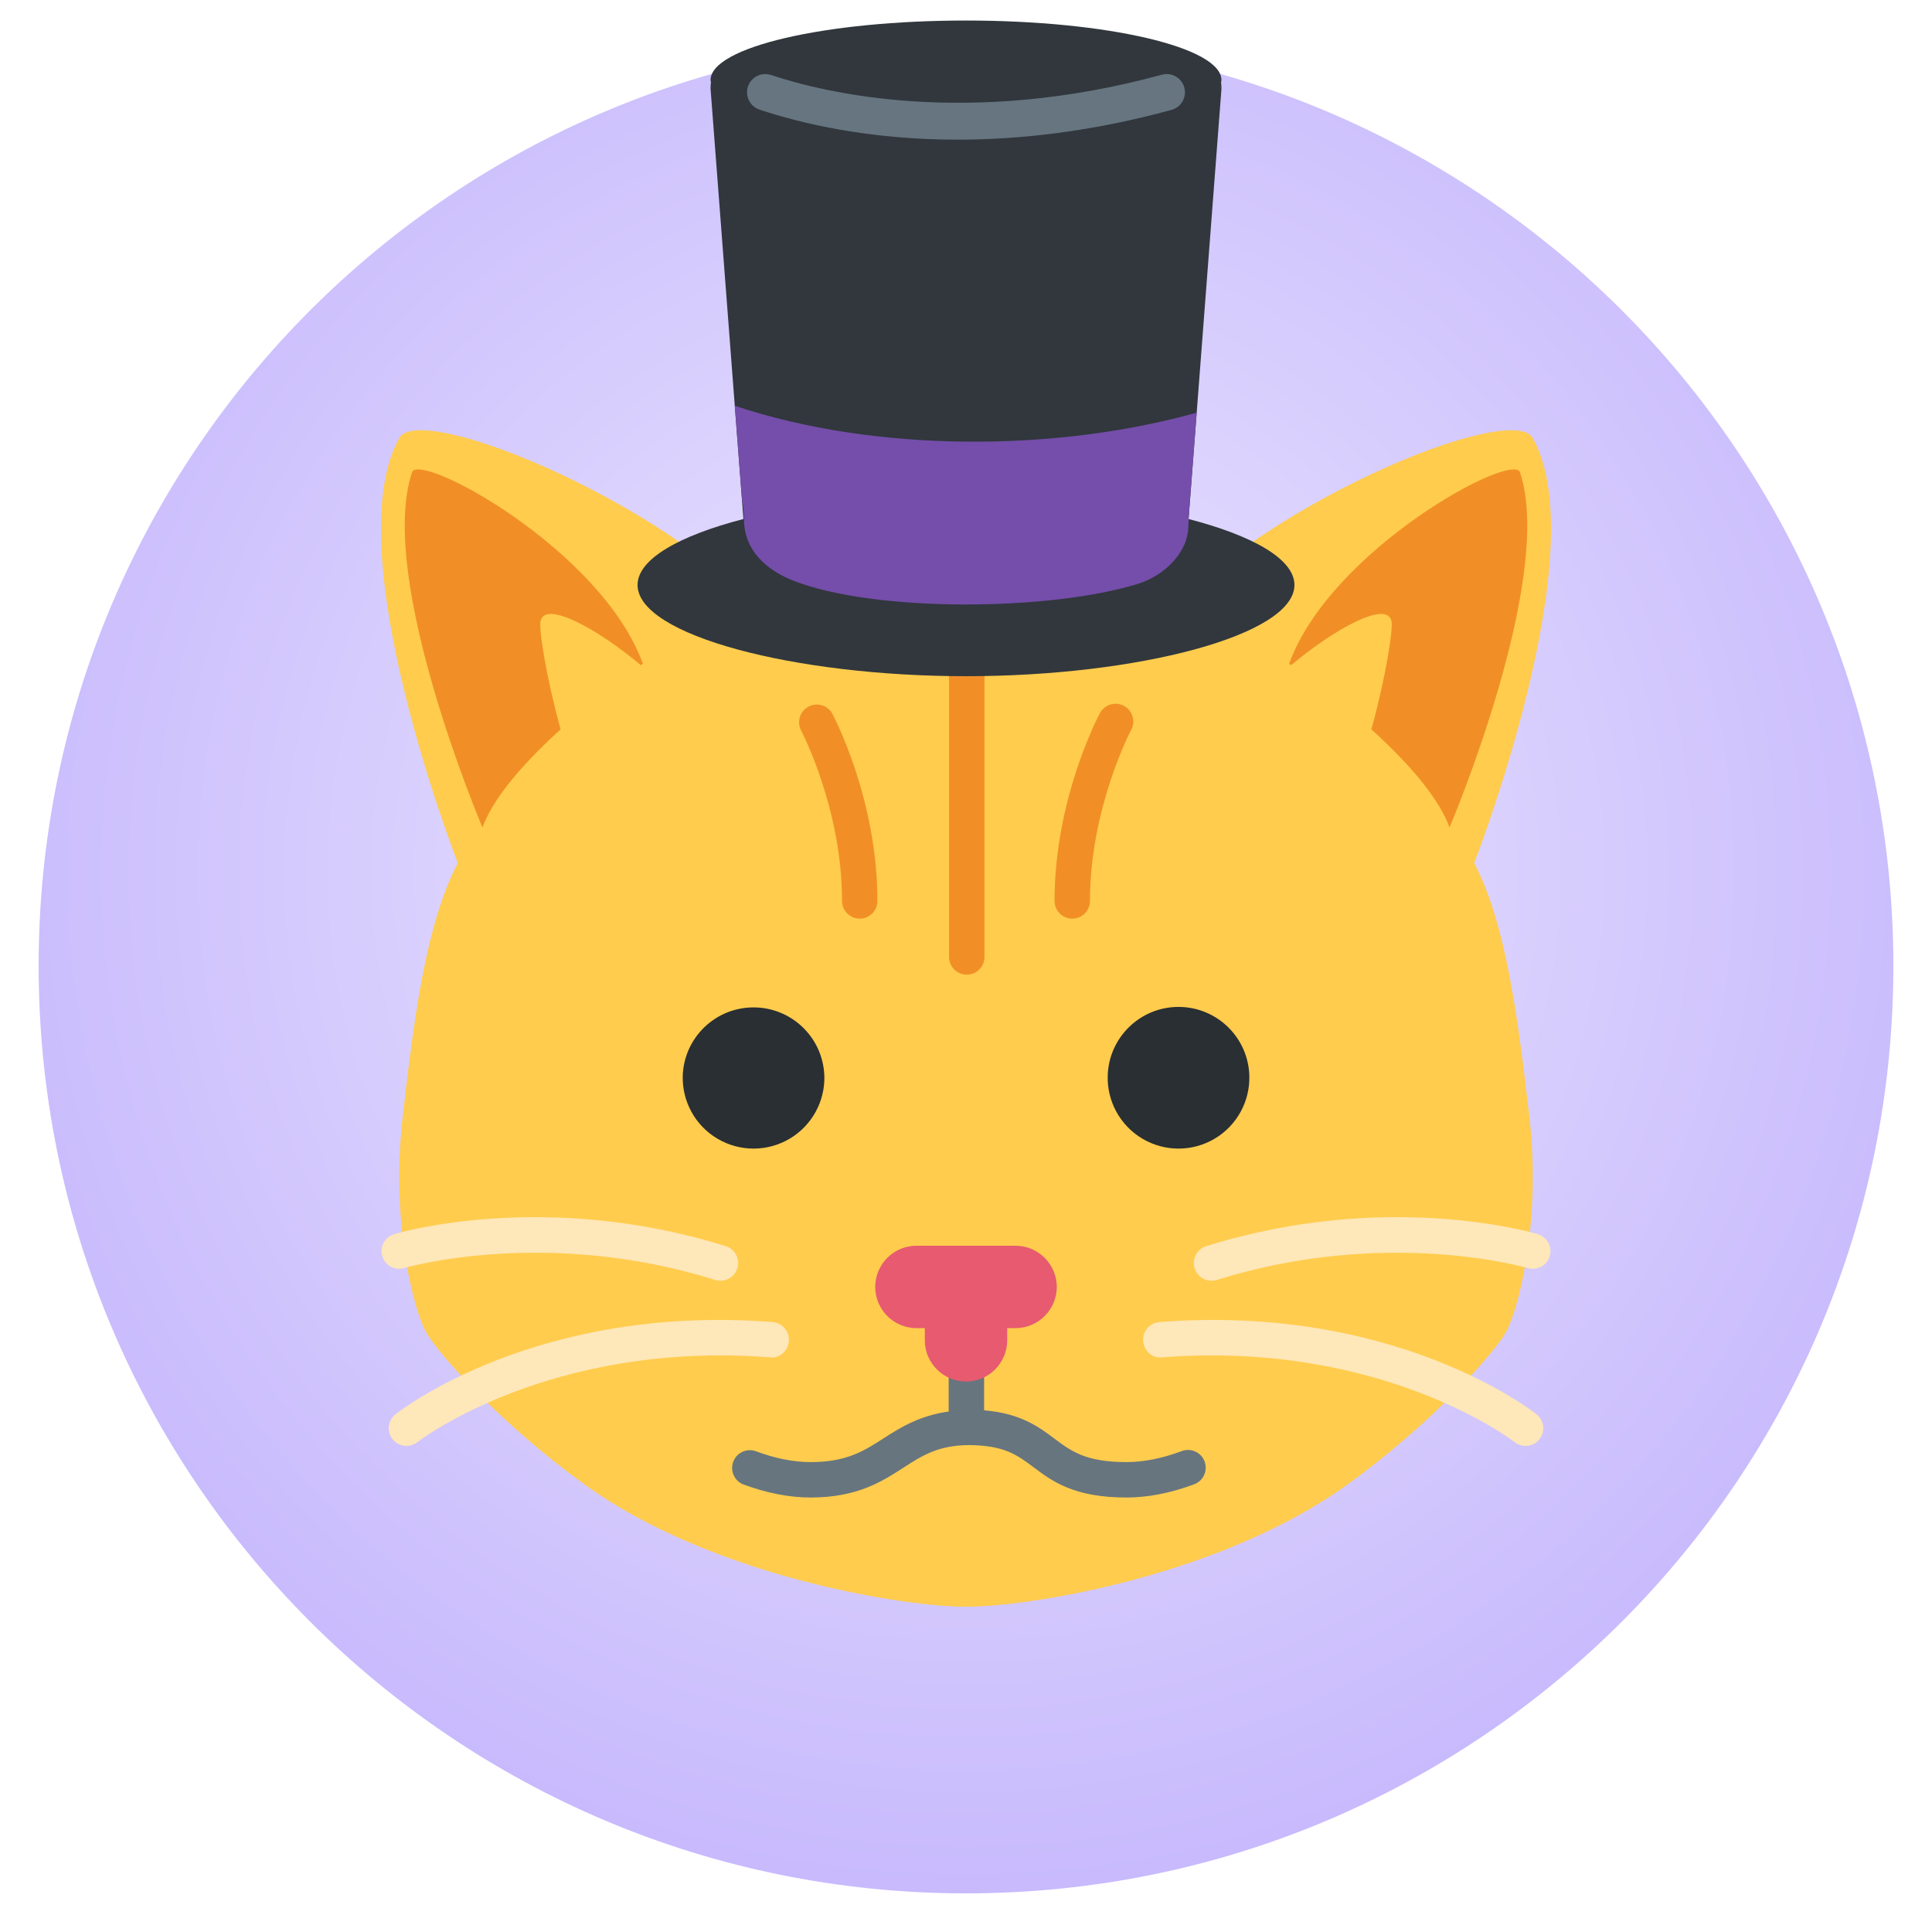
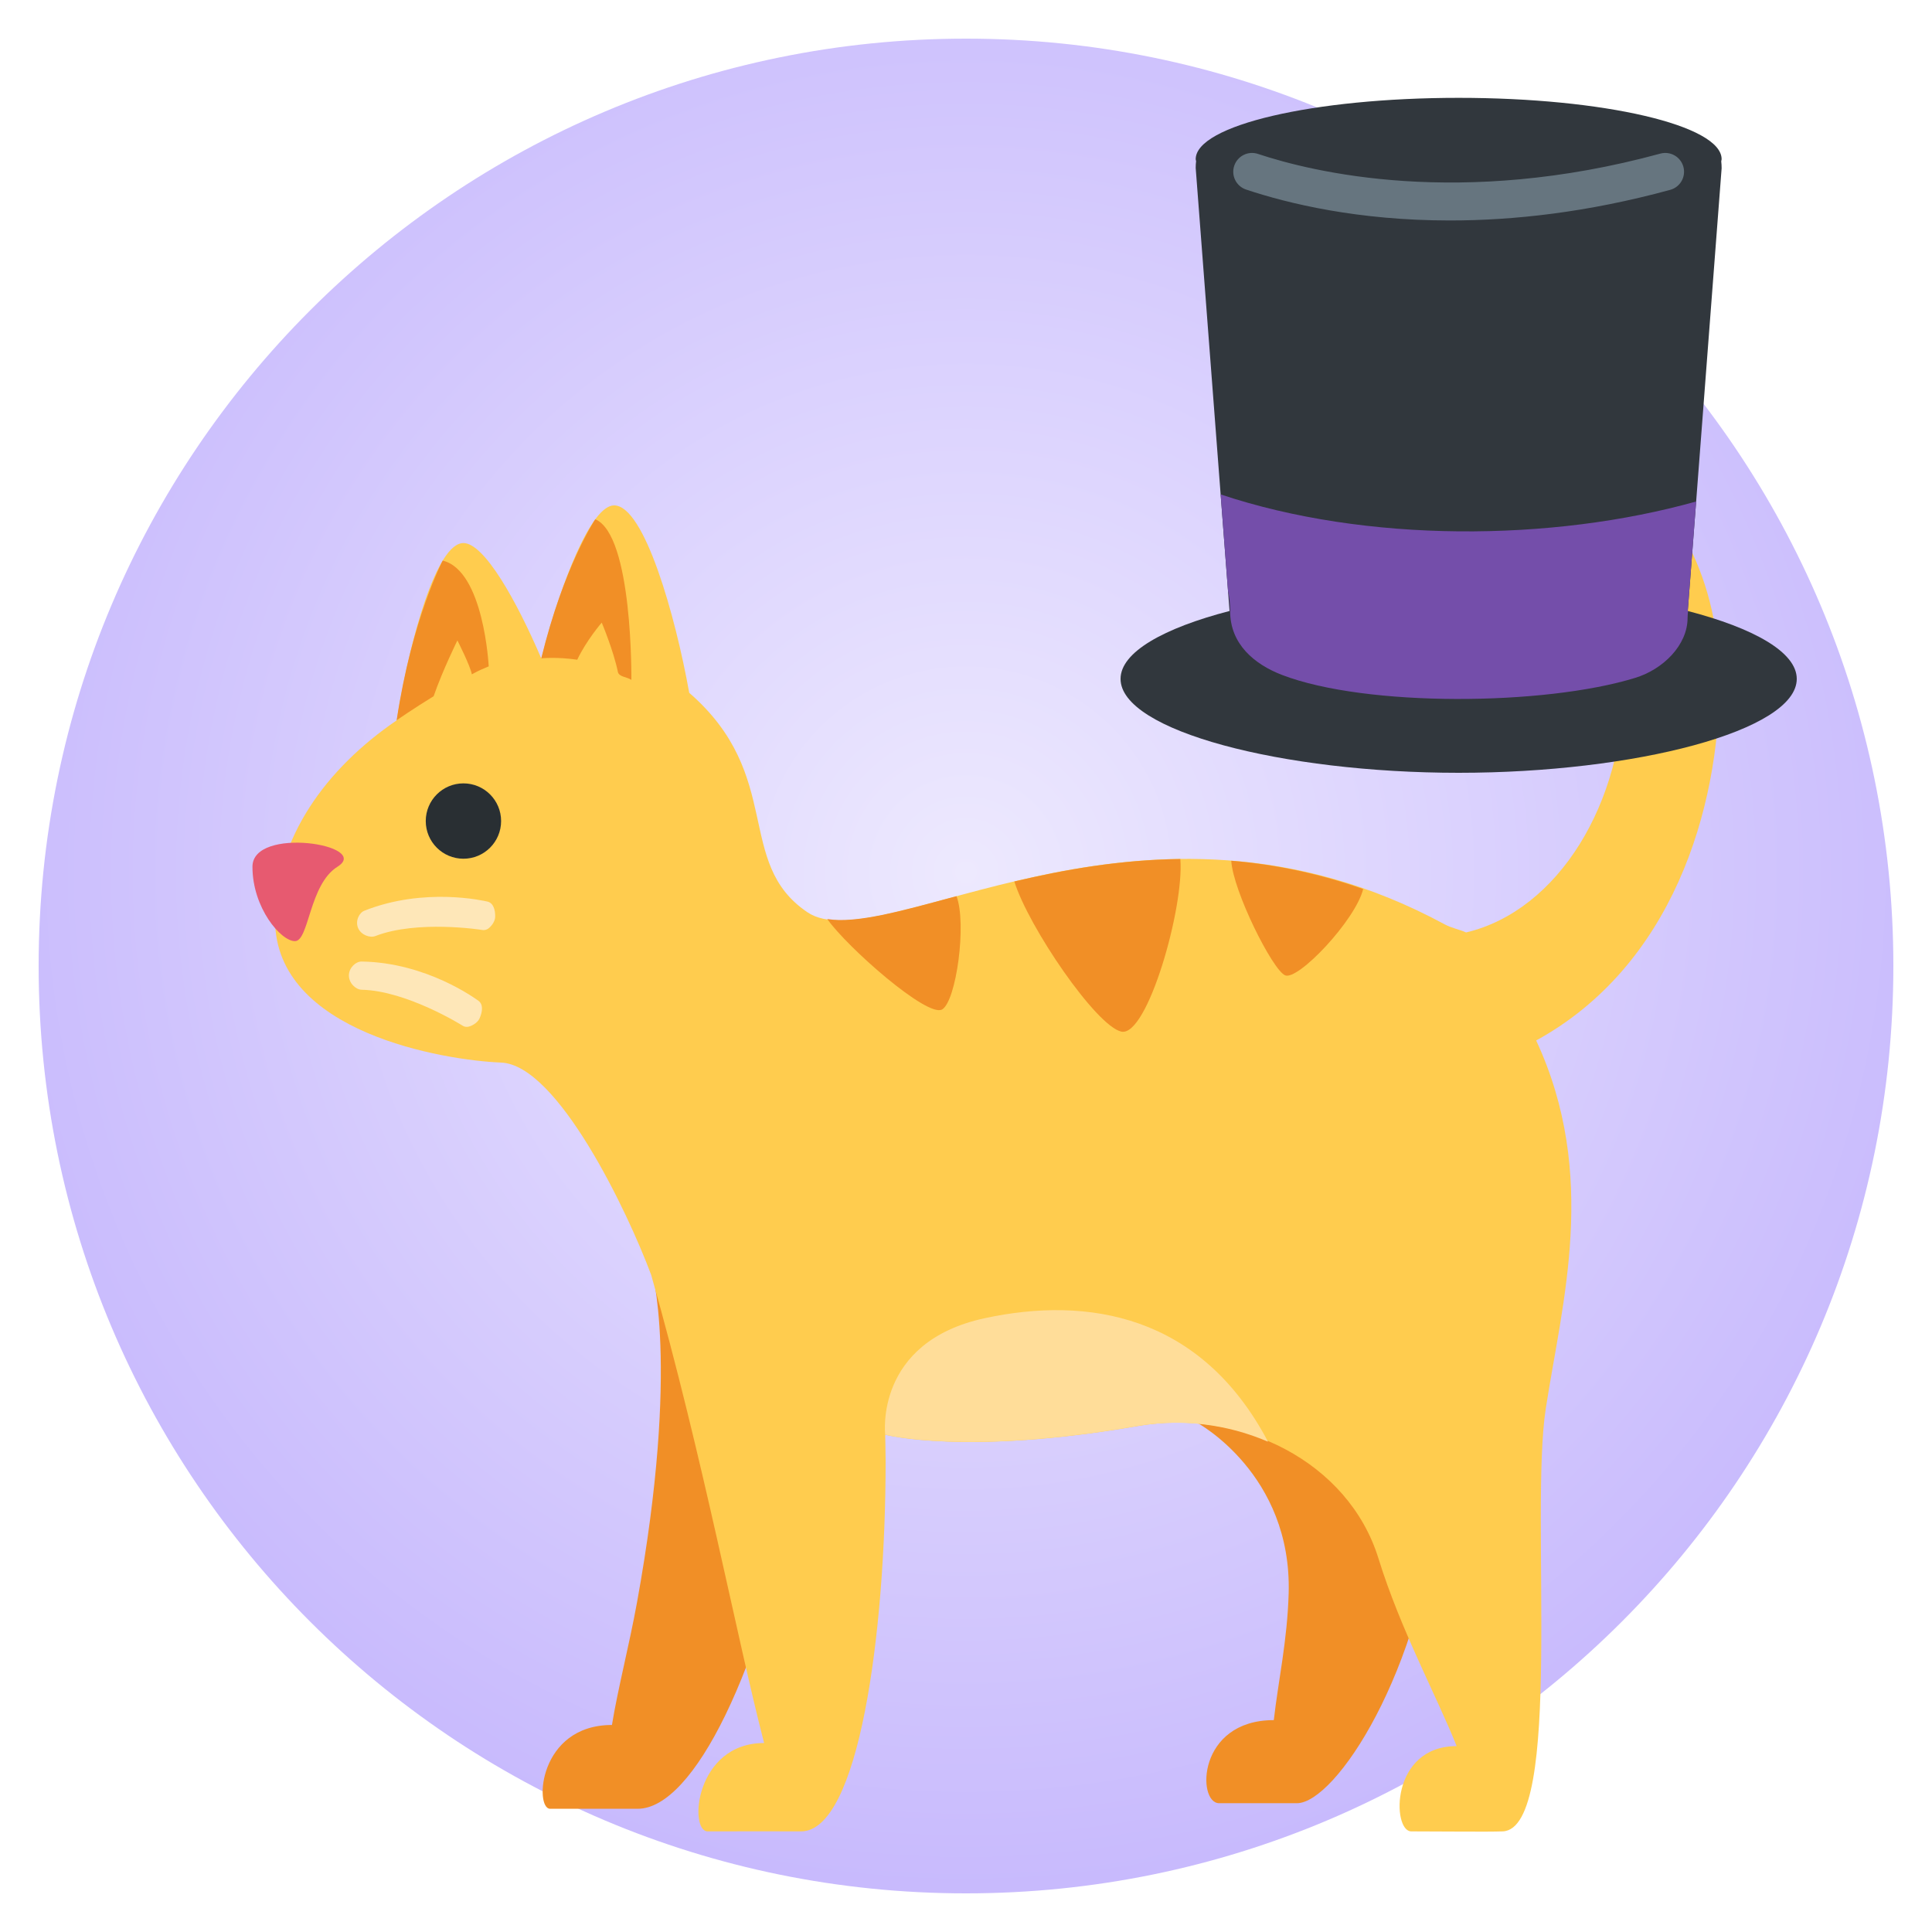
<svg xmlns="http://www.w3.org/2000/svg" viewBox="0 0 200 200" width="250" height="250">
  <defs>
    <radialGradient id="g" cx="50%" cy="45%" r="60%">
      <stop offset="0" stop-color="#ede9fe" />
      <stop offset="1" stop-color="#c4b5fd" />
    </radialGradient>
  </defs>
  <circle cx="100" cy="100" r="96" fill="url(#g)" />
-   <svg x="34" y="38" width="132" height="132" viewBox="0 0 36 36">
-     <path fill="#FFCC4D" d="M32.348 13.999s3.445-8.812 1.651-11.998c-.604-1.073-8 1.998-10.723 5.442 0 0-2.586-.86-5.276-.86s-5.276.86-5.276.86C10.001 3.999 2.605.928 2.001 2.001.207 5.187 3.652 13.999 3.652 13.999c-.897 1.722-1.233 4.345-1.555 7.16-.354 3.086.35 5.546.658 6.089.35.617 2.123 2.605 4.484 4.306 3.587 2.583 8.967 3.445 10.761 3.445s7.174-.861 10.761-3.445c2.361-1.701 4.134-3.689 4.484-4.306.308-.543 1.012-3.003.659-6.089-.324-2.814-.659-5.438-1.556-7.16z" />
-     <path fill="#F18F26" d="M2.359 2.971c.2-.599 5.348 2.173 6.518 5.404 0 0-3.808 2.624-4.528 4.624 0 0-2.99-7.028-1.99-10.028z" />
-     <path fill="#FFCC4D" d="M5.98 7.261c0-1.414 5.457 2.733 4.457 3.733s-1.255.72-2.255 1.72S5.98 8.261 5.98 7.261z" />
-     <path fill="#F18F26" d="M33.641 2.971c-.2-.599-5.348 2.173-6.518 5.404 0 0 3.808 2.624 4.528 4.624 0 0 2.99-7.028 1.99-10.028z" />
-     <path fill="#FFCC4D" d="M30.02 7.261c0-1.414-5.457 2.733-4.457 3.733s1.255.72 2.255 1.72 2.202-4.453 2.202-5.453z" />
-     <path fill="#292F33" d="M14.001 20.001a2 2 0 1 1-3.998 0A2 2 0 0 1 14 20zm11.998 0a2 2 0 1 1-3.998 0 2 2 0 0 1 3.998 0z" />
-     <path fill="#FEE7B8" d="M2.201 30.458a.5.5 0 0 1-.31-.892c.162-.127 4.02-3.12 10.648-2.605a.5.5 0 0 1 .46.536c-.021.275-.257.501-.537.46-6.233-.474-9.915 2.366-9.951 2.395a.516.516 0 0 1-.31.106zm8.868-4.663a.512.512 0 0 1-.149-.022c-4.79-1.497-8.737-.347-8.777-.336a.499.499 0 1 1-.288-.957c.173-.052 4.286-1.247 9.362.338a.5.5 0 0 1-.148.977zm22.73 4.663a.5.5 0 0 0 .31-.892c-.162-.127-4.02-3.12-10.648-2.605a.5.5 0 0 0-.46.536c.022.275.257.501.537.46 6.233-.474 9.915 2.366 9.951 2.395.093.07.202.106.31.106zm-8.868-4.663c.049 0 .1-.007.149-.022 4.79-1.497 8.737-.347 8.777-.336a.499.499 0 1 0 .288-.957c-.173-.052-4.286-1.247-9.362.338a.5.5 0 0 0 .148.977z" />
-     <path fill="#67757F" d="M24.736 30.898a.5.5 0 0 0-.643-.294c-.552.206-1.076.311-1.559.311-1.152 0-1.561-.306-2.033-.659-.451-.338-.956-.715-1.99-.803v-2.339a.5.5 0 0 0-1 0v2.373c-.81.115-1.346.439-1.816.743-.568.367-1.059.685-2.083.685-.482 0-1.006-.104-1.558-.311a.501.501 0 0 0-.35.938c.664.247 1.306.373 1.907.373 1.319 0 2.014-.449 2.627-.845.524-.339.98-.631 1.848-.635.992.008 1.358.278 1.815.621.538.403 1.147.859 2.633.859.601 0 1.244-.126 1.908-.373a.5.5 0 0 0 .294-.644z" />
-     <path fill="#E75A70" d="M19.4 24.807h-2.8c-.64 0-1.163.523-1.163 1.163 0 .639.523 1.163 1.163 1.163h.237v.345c0 .639.523 1.163 1.163 1.163s1.163-.523 1.163-1.163v-.345h.237c.639 0 1.163-.523 1.163-1.163s-.524-1.163-1.163-1.163z" />
-     <path fill="#F18F26" d="M18.022 17.154a.5.5 0 0 1-.5-.5V8.37a.5.5 0 0 1 1 0v8.284c0 .277-.223.5-.5.5zM21 15.572a.5.5 0 0 1-.5-.5c0-2.882 1.232-5.21 1.285-5.308a.5.5 0 0 1 .881.473c-.012.021-1.166 2.213-1.166 4.835a.5.5 0 0 1-.5.5zm-6 0a.5.5 0 0 1-.5-.5c0-2.623-1.155-4.814-1.167-4.835a.501.501 0 0 1 .881-.473c.053.098 1.285 2.426 1.285 5.308a.499.499 0 0 1-.499.5z" />
+   <svg x="22" y="34" width="156" height="156" viewBox="0 0 36 36">
+     <path fill="#F18F26" d="M10.478 22.439s.702 2.281-.337 7.993c-.186 1.025-.46 2.072-.599 2.93-1.757 0-1.851 2.002-1.478 2.002h2.094c1.337 0 2.971-3.334 3.854-7.961s-3.534-4.964-3.534-4.964zm13.042 3.702s2.272 1.22 2.188 4.081c-.033 1.131-.249 2.091-.355 3.024-1.832 0-1.839 1.985-1.305 1.985h1.856c.923 0 3.001-3.158 3.379-7.281.379-4.122-5.763-1.809-5.763-1.809z" />
+     <path fill="#FFCC4E" d="M36 8.447C36 3.525 31.859 1 27 1a1 1 0 1 0 0 2c1.804 0 6.717.934 6.717 5.447 0 2.881-1.567 5.462-3.77 5.982-.164-.073-.345-.104-.509-.192-7.239-3.917-13.457.902-15.226-.29-1.752-1.182-.539-3.255-2.824-5.243-.33-1.841-1.073-4.477-1.794-4.477-.549 0-1.265 1.825-1.74 3.656-.591-1.381-1.363-2.756-1.86-2.756-.64 0-1.278 2.273-1.594 4.235-1.68 1.147-2.906 2.809-2.906 4.765 0 2.7 4.05 3.357 5.4 3.411 1.35.054 3.023 3.562 3.585 5.072 1.242 4.367 2.051 8.699 2.698 11.183-1.649 0-1.804 2.111-1.348 2.111.713 0 1.953-.003 2.225 0 1.381.014 2.026-4.706 2.026-8.849 0-.212-.011-.627-.011-.627s1.93.505 6.038-.208c2.444-.424 5.03.849 5.746 3.163.527 1.704 1.399 3.305 1.868 4.484-1.589 0-1.545 2.037-1.084 2.037.787 0 1.801.014 2.183 0 1.468-.055.643-7.574 1.03-10.097s1.267-5.578-.229-8.797C34.857 15.236 36 11.505 36 8.447z" />
+     <circle cx="5.994" cy="11.768" r=".9" fill="#292F33" />
+     <path fill="#E75A70" d="M2.984 12.86c-.677.423-.677 1.777-1.015 1.777S.954 13.841.954 12.86c-.001-.981 2.862-.52 2.03 0z" />
+     <path fill="#FEE7B8" d="M6.578 14.343c-.041.026-.09.036-.142.026-.018-.004-1.548-.241-2.545.146-.129.05-.341-.023-.413-.191s.023-.365.152-.415c1.44-.569 2.857-.234 2.934-.218.139.029.195.19.188.372-.004.114-.104.235-.174.28zm-.472 2.339a.186.186 0 0 1-.141-.031c-.015-.01-1.331-.83-2.402-.853-.138-.003-.305-.154-.305-.341 0-.186.165-.335.304-.333 1.552.024 2.724.891 2.789.937.117.082.104.255.027.424-.049.107-.189.182-.272.197z" />
+     <path fill="#F18F26" d="M7.854 7.881s.372-.039.859.033c.217-.46.585-.887.585-.887s.281.668.386 1.179c.025.12.218.117.322.189 0 0 .038-3.463-.863-3.836.001-.002-.755 1.124-1.289 3.322zM4.399 9.36s.384-.267.883-.574c.217-.624.568-1.333.568-1.333s.307.602.345.81c.21-.114.21-.106.403-.19 0 0-.114-2.286-1.099-2.527 0 0-.732 1.372-1.1 3.814z" />
+     <path fill="#FD9" d="M18.45 23.644c-2.649.57-2.38 2.782-2.38 2.782s1.93.505 6.038-.208a5.542 5.542 0 0 1 3.107.377c-1.607-3.047-4.315-3.479-6.765-2.951z" />
+     <path fill="#F18F26" d="M14.686 14.109c.476.676 2.397 2.368 2.745 2.159.338-.203.59-2.055.342-2.706-1.329.359-2.385.658-3.087.547zm7.024 2.689c.623.138 1.507-2.979 1.41-4.123-1.449.017-2.78.256-3.965.537.335 1.08 1.953 3.452 2.555 3.586zm2.627-4.082c.042.723.982 2.603 1.285 2.737.307.137 1.685-1.319 1.866-2.061a12.573 12.573 0 0 0-3.151-.676z" />
  </svg>
-   <svg x="66" y="2" width="68" height="68" viewBox="0 0 36 36">
+   <svg x="116" y="10" width="70" height="70" viewBox="0 0 36 36">
    <path fill="#31373D" d="M30.198 27.385 32 3.816a3.23 3.23 0 0 0-.021-.373c.003-.033.021-.075.021-.11C32 1.529 25.731.066 18 .066c-7.732 0-14 1.462-14 3.267 0 .035.017.068.022.102-.014.11-.022.23-.022.365l1.802 23.585C2.298 28.295 0 29.576 0 31c0 2.762 8.611 5 18 5s18-2.238 18-5c0-1.424-2.298-2.705-5.802-3.615z" />
    <path fill="#66757F" d="M17.536 6.595c-4.89 0-8.602-.896-10.852-1.646a1 1 0 1 1 .632-1.898c2.889.963 10.762 2.891 21.421-.016a1 1 0 1 1 .525 1.93c-4.406 1.202-8.347 1.63-11.726 1.63z" />
    <path fill="#744EAA" d="m30.198 27.385.446-5.829c-7.705 2.157-17.585 2.207-25.316-.377l.393 5.142c.069.304.113.65.113 1.076 0 1.75 1.289 2.828 2.771 3.396 4.458 1.708 13.958 1.646 18.807.149 1.467-.453 2.776-1.733 2.776-3.191 0-.119.015-.241.024-.361l-.014-.005z" />
  </svg>
</svg>
